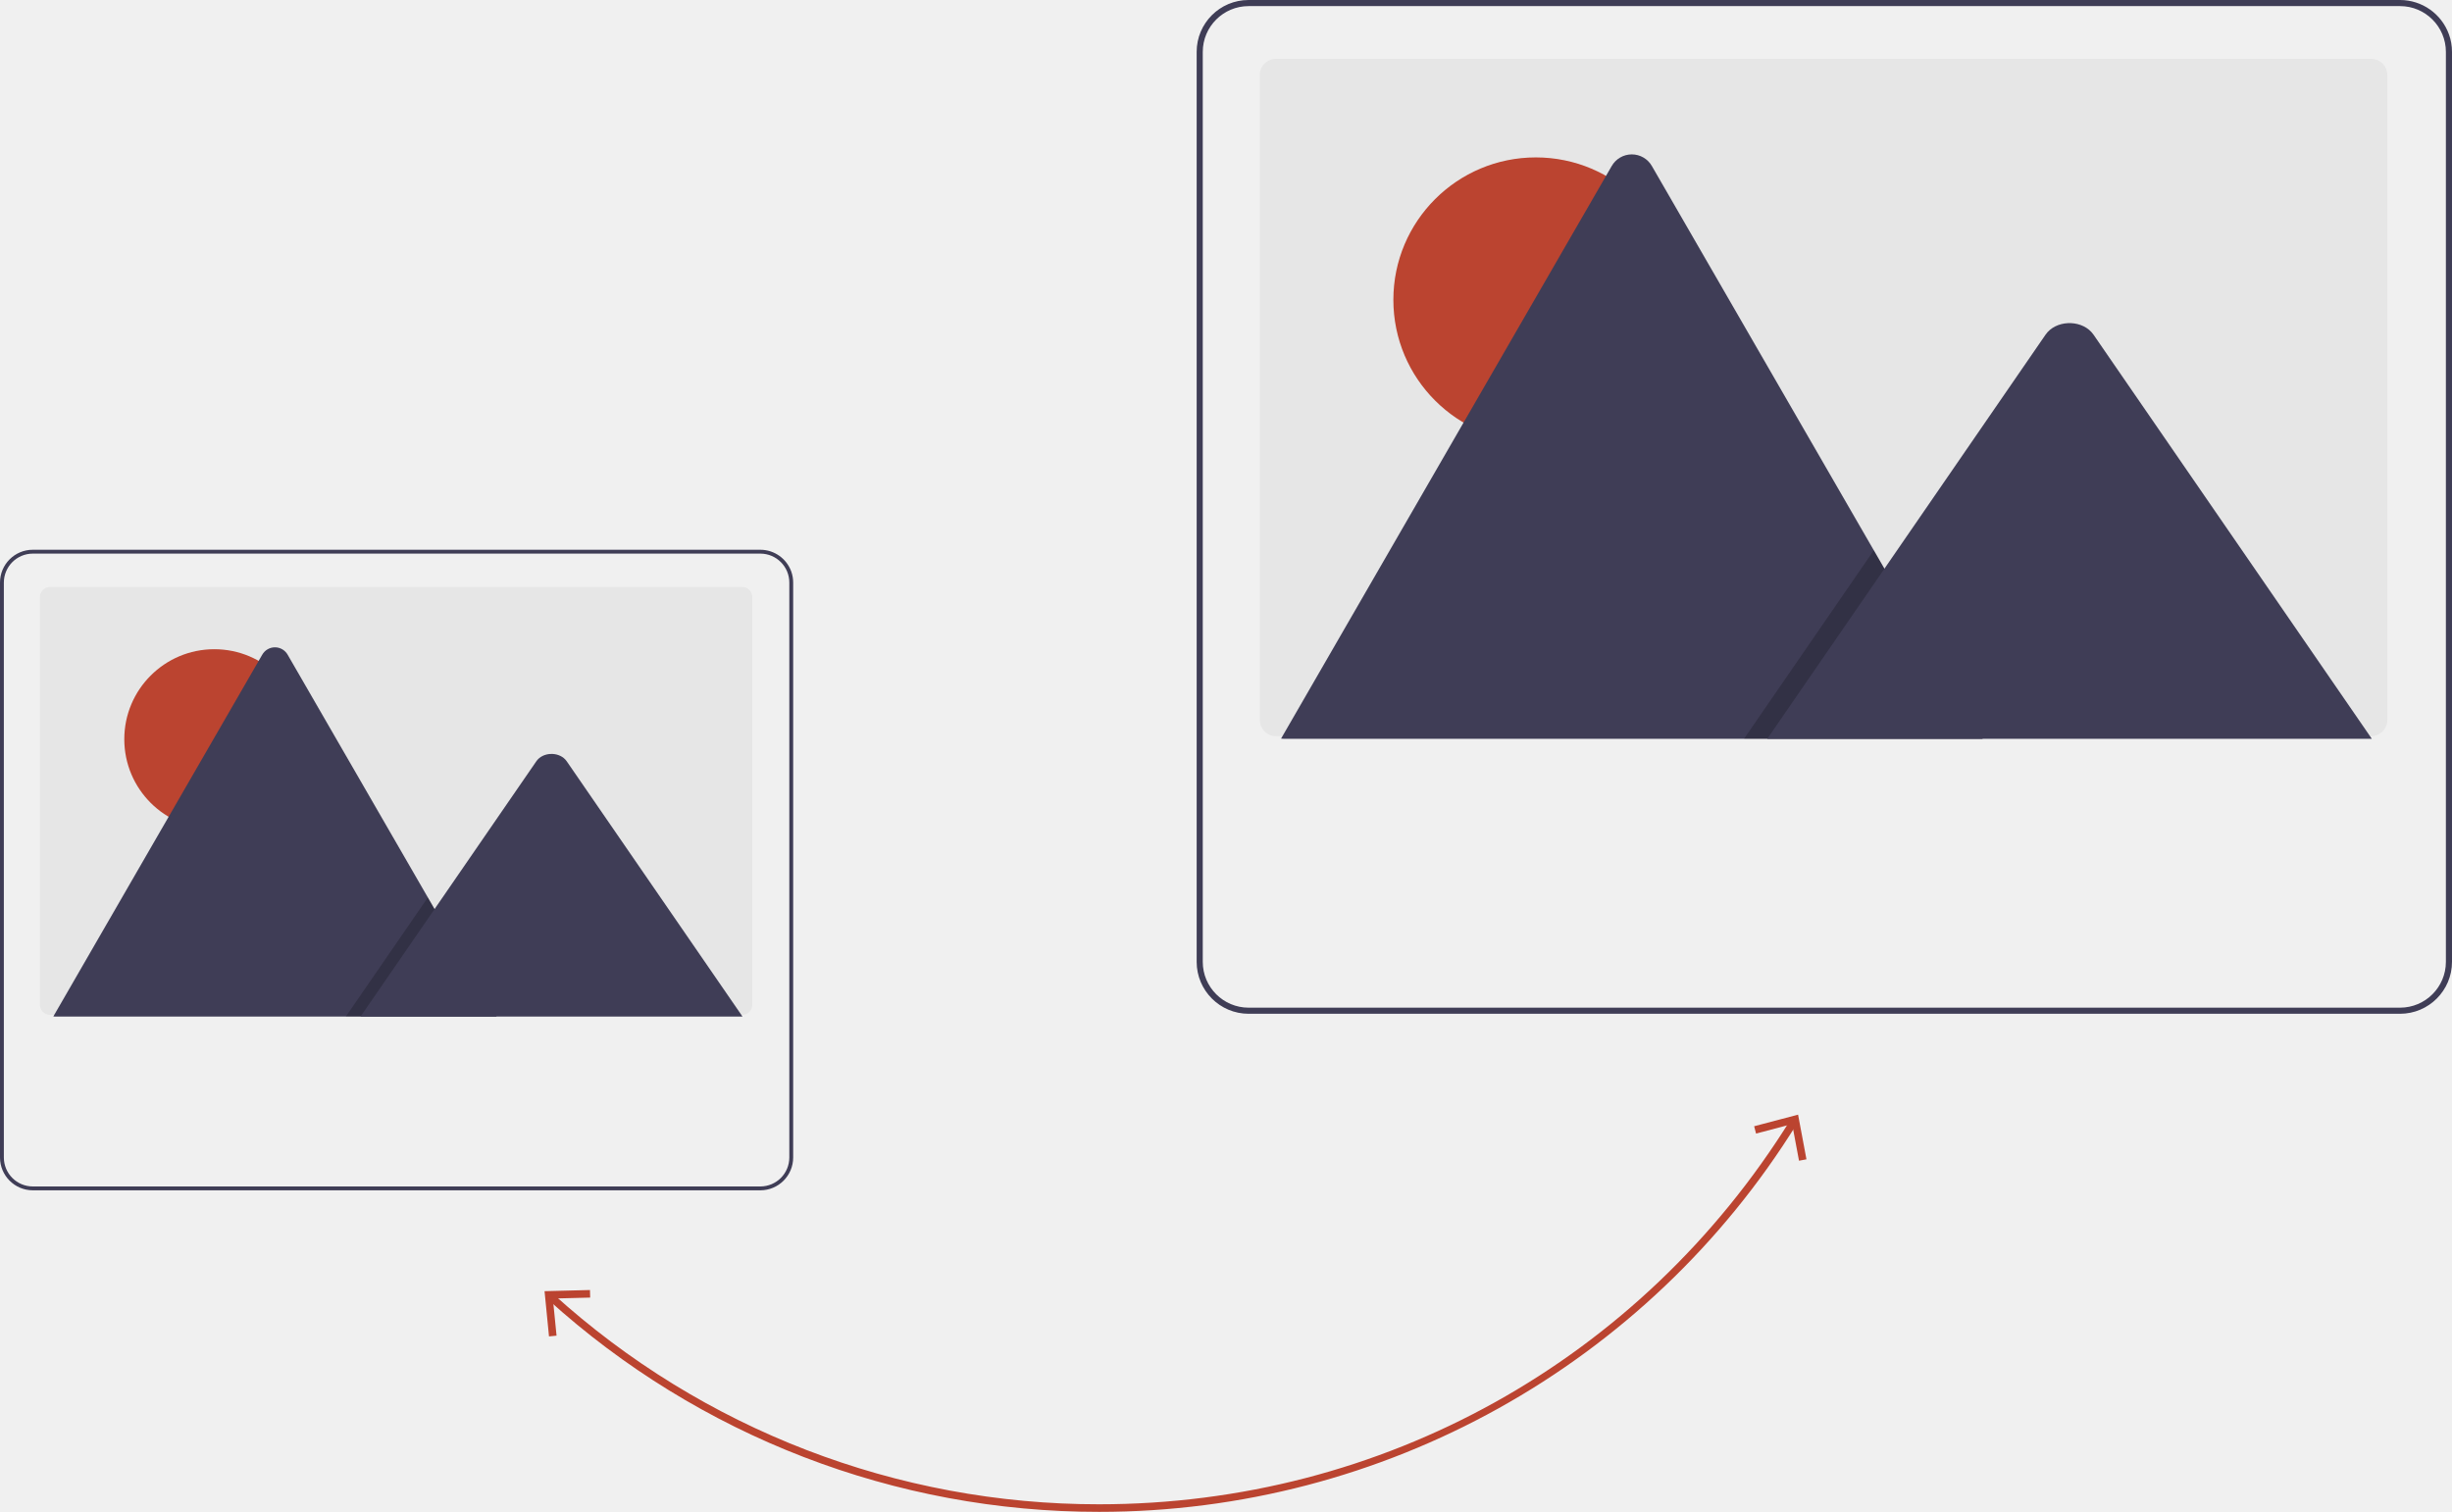
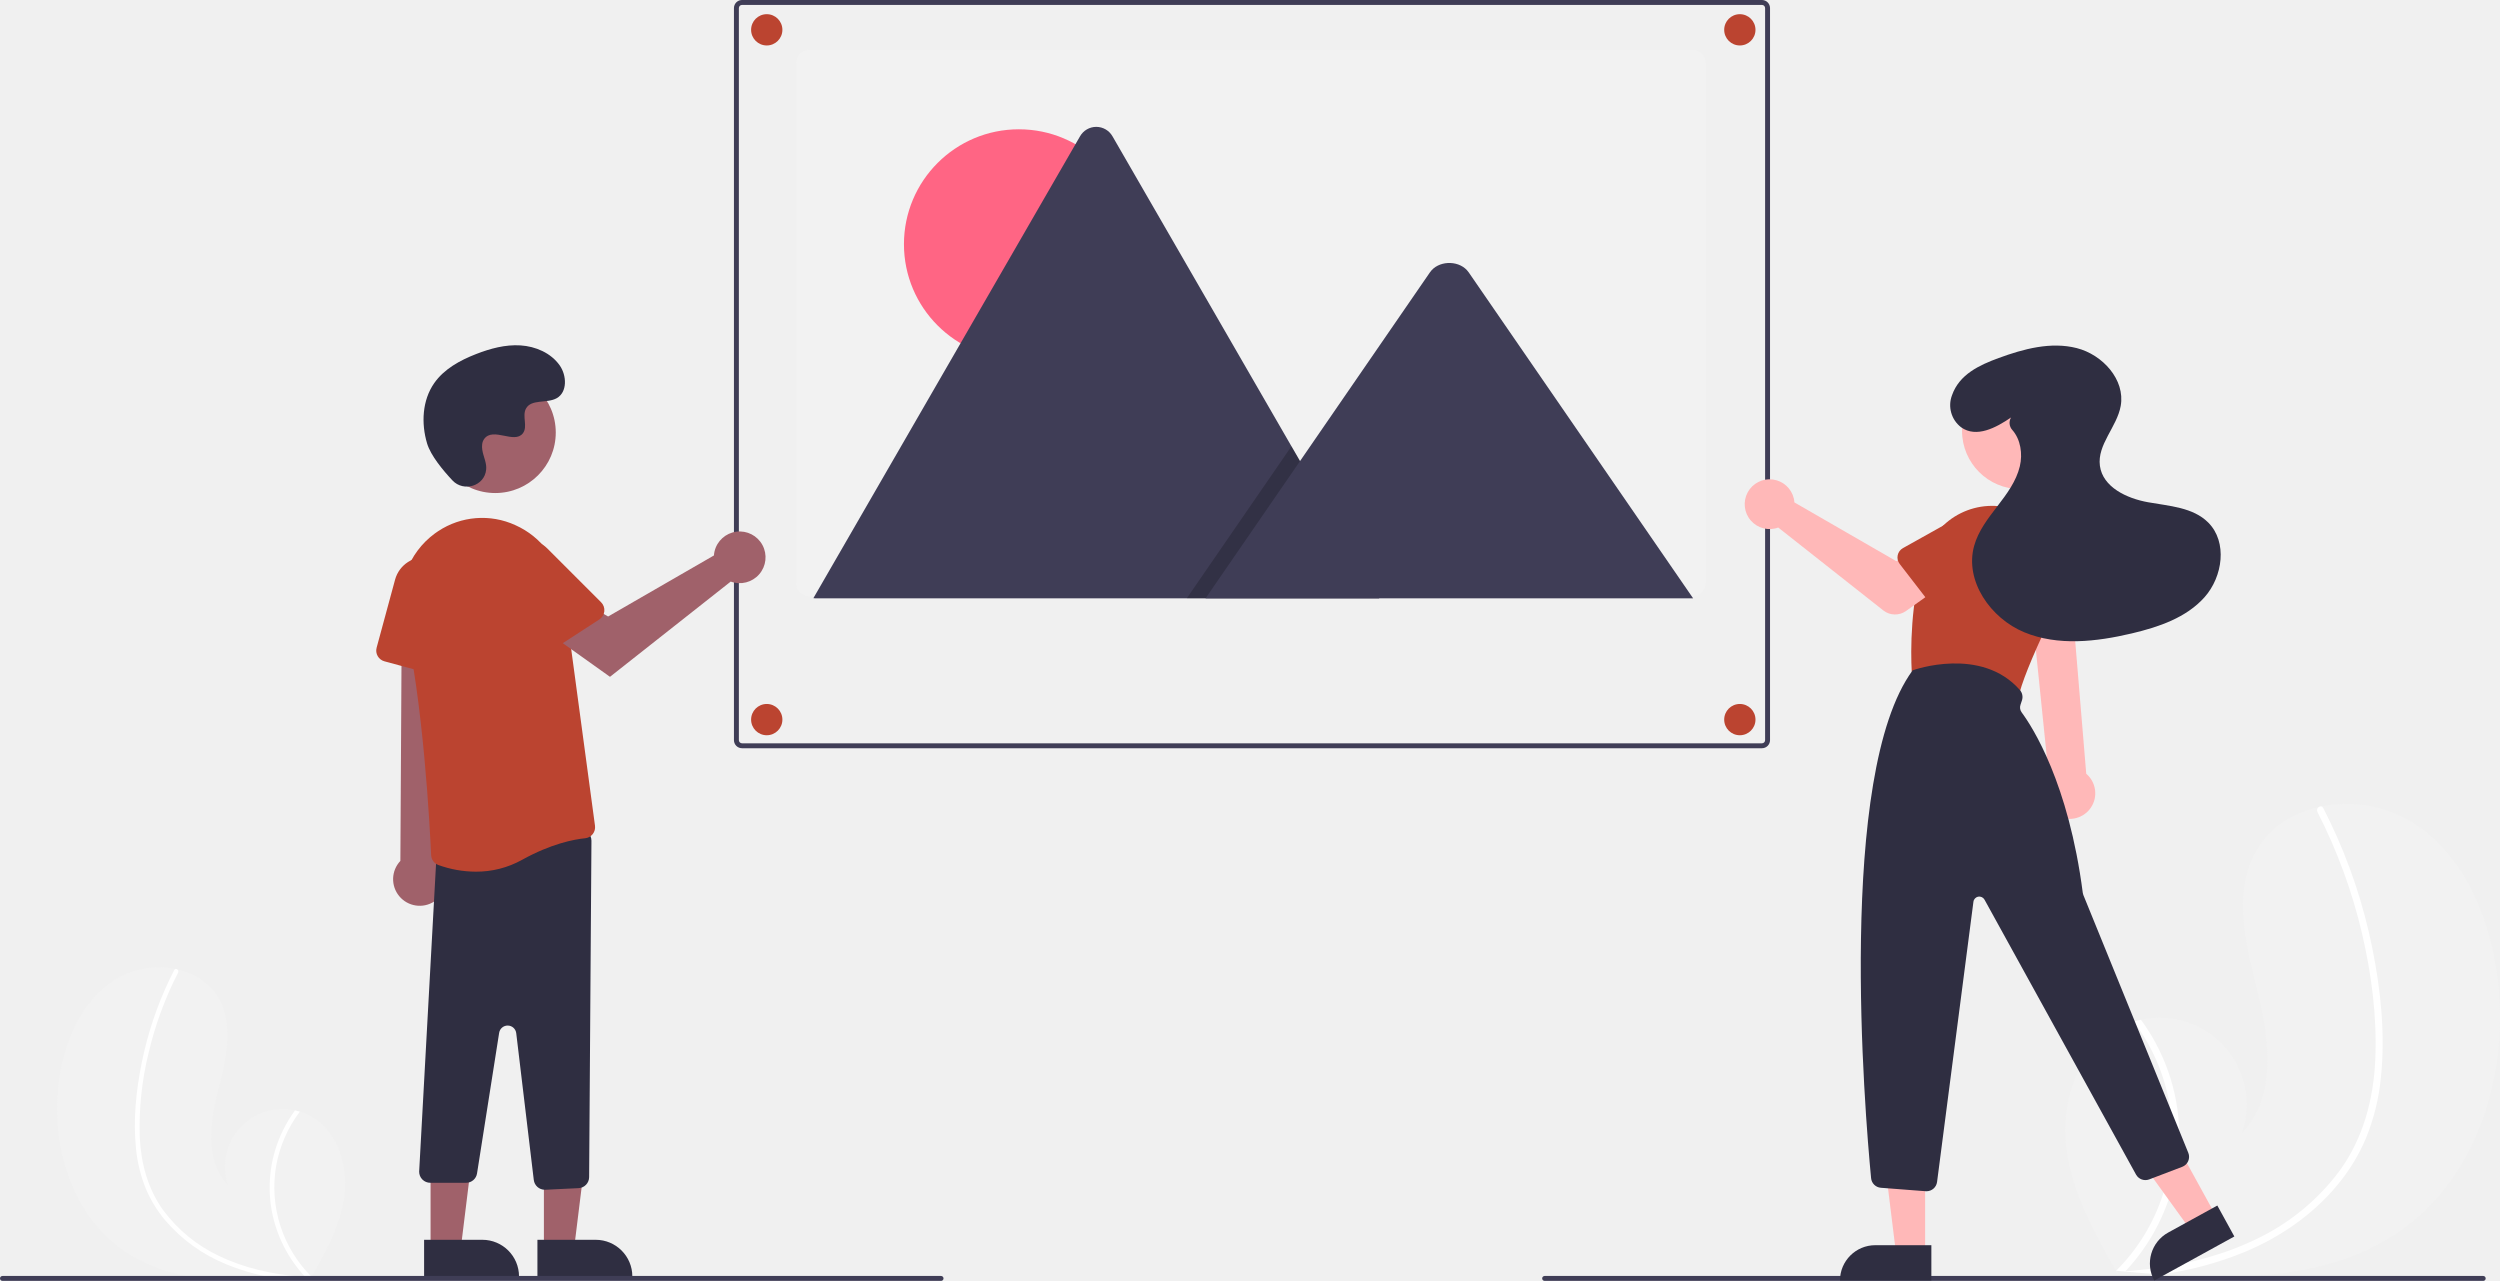
- <svg xmlns="http://www.w3.org/2000/svg" id="b93405e1-9335-481f-b653-44d6b753cbea" data-name="Layer 1" width="972.048" height="599.5" viewBox="0 0 972.048 599.5">
-   <path d="M549.696,749.75a324.768,324.768,0,0,1-218.454-84.192,1.5,1.5,0,0,1,2.014-2.224A321.772,321.772,0,0,0,549.696,746.75c112.298,0,214.773-57.017,274.12-152.52a1.5,1.5,0,1,1,2.548,1.583,325.289,325.289,0,0,1-276.668,153.937Z" transform="translate(-113.9759 -150.25)" fill="#bb4430" />
-   <polygon points="695.395 446.595 696.159 449.499 710.46 445.722 713.183 460.263 716.134 459.707 712.814 441.998 695.395 446.595" fill="#bb4430" />
-   <polygon points="233.884 511.537 233.964 514.539 219.176 514.914 220.632 529.636 217.643 529.929 215.875 511.998 233.884 511.537" fill="#bb4430" />
-   <path d="M412.219,387.061V548.638a4.067,4.067,0,0,1-4.065,4.068h-274.289a3.429,3.429,0,0,1-.583-.045,4.064,4.064,0,0,1-3.485-4.023V387.061a4.067,4.067,0,0,1,4.065-4.068H408.151a4.067,4.067,0,0,1,4.068,4.065Z" transform="translate(-113.9759 -150.25)" fill="#e6e6e6" />
-   <circle cx="84.961" cy="293.125" r="35.688" fill="#bb4430" />
-   <path d="M310.851,553.354H135.775a3.569,3.569,0,0,1-.654-.052l82.803-143.426a5.798,5.798,0,0,1,10.092,0L283.587,506.126l2.662,4.606Z" transform="translate(-113.9759 -150.25)" fill="#3f3d56" />
-   <polygon points="196.875 403.103 137.1 403.103 166.443 360.481 168.556 357.411 169.611 355.875 172.274 360.481 196.875 403.103" opacity="0.2" style="isolation:isolate" />
-   <path d="M408.332,553.354H256.906l29.343-42.622,2.112-3.07,38.237-55.545c2.507-3.64,8.537-3.867,11.485-.687a6.912,6.912,0,0,1,.551.687Z" transform="translate(-113.9759 -150.25)" fill="#3f3d56" />
-   <path d="M427.651,376.857a13.036,13.036,0,0,0-12.241-8.607H126.982a13.001,13.001,0,0,0-13.006,13.006V609.244a13.024,13.024,0,0,0,13.006,13.006H415.41a13.024,13.024,0,0,0,13.006-13.006V381.256A12.907,12.907,0,0,0,427.651,376.857ZM426.886,609.244a11.49,11.49,0,0,1-11.476,11.476H126.982A11.49,11.49,0,0,1,115.506,609.244V381.256a11.49,11.49,0,0,1,11.476-11.476H415.41a11.49,11.49,0,0,1,11.476,11.476Z" transform="translate(-113.9759 -150.25)" fill="#3f3d56" />
-   <path d="M1060.39,180.022V435.746a6.436,6.436,0,0,1-6.434,6.438h-434.111a5.425,5.425,0,0,1-.923-.072,6.432,6.432,0,0,1-5.516-6.366V180.022a6.436,6.436,0,0,1,6.434-6.438h434.111a6.436,6.436,0,0,1,6.438,6.434Z" transform="translate(-113.9759 -150.25)" fill="#e6e6e6" />
-   <circle cx="608.857" cy="118.899" r="56.483" fill="#bb4430" />
-   <path d="M899.957,443.209H622.869a5.65,5.65,0,0,1-1.035-.082L752.883,216.129a9.176,9.176,0,0,1,15.973,0l87.951,152.333,4.214,7.289Z" transform="translate(-113.9759 -150.25)" fill="#3f3d56" />
-   <polygon points="785.981 292.959 691.377 292.959 737.818 225.502 741.161 220.643 742.832 218.212 747.045 225.502 785.981 292.959" opacity="0.2" style="isolation:isolate" />
-   <path d="M1054.238,443.209H814.579l46.441-67.458,3.342-4.859,60.517-87.91c3.967-5.762,13.512-6.12,18.177-1.087a10.936,10.936,0,0,1,.871,1.087Z" transform="translate(-113.9759 -150.25)" fill="#3f3d56" />
-   <path d="M1084.813,163.872a20.631,20.631,0,0,0-19.373-13.622H608.952a20.576,20.576,0,0,0-20.584,20.584V531.666A20.614,20.614,0,0,0,608.952,552.25h456.488a20.614,20.614,0,0,0,20.584-20.584V170.834A20.428,20.428,0,0,0,1084.813,163.872Zm-1.211,367.794a18.185,18.185,0,0,1-18.163,18.163H608.952a18.185,18.185,0,0,1-18.163-18.163V170.834a18.185,18.185,0,0,1,18.163-18.163h456.488a18.185,18.185,0,0,1,18.163,18.163Z" transform="translate(-113.9759 -150.25)" fill="#3f3d56" />
+ <svg xmlns="http://www.w3.org/2000/svg" id="a5a3b5e3-d7d8-4dd0-99da-2c47698acbff" data-name="Layer 1" width="1014.809" height="519.943" viewBox="0 0 1014.809 519.943">
+   <path d="M141.875,697.022c18.351,13.22,42.132,13.884,65.119,12.26,3.21-.226,6.397-.492,9.555-.779.019-.005.044-.003.064-.008.152-.014.304-.029.449-.038.652-.061,1.304-.122,1.949-.183l-.153.291-.479.903c.172-.302.344-.598.516-.9.051-.091.107-.181.158-.272,5.955-10.363,11.861-21.106,13.368-32.939,1.557-12.282-2.819-26.189-13.629-32.226a21.814,21.814,0,0,0-4.476-1.875c-.646-.196-1.302-.356-1.964-.497a23.38,23.38,0,0,0-27.19,30.393c-9.165-9.397-7.455-24.643-4.294-37.384,3.167-12.741,7.002-26.918.56-38.362-3.581-6.37-9.879-10.322-16.946-11.914-.217-.047-.433-.093-.651-.134a34.121,34.121,0,0,0-24.514,4.295c-13.514,8.516-20.455,24.662-22.707,40.479C112.979,653.586,121.011,681.991,141.875,697.022Z" transform="translate(-92.5953 -190.0283)" fill="#f2f2f2" />
+   <path d="M147.8,656.222a58.004,58.004,0,0,0,4.003,16.346,50.366,50.366,0,0,0,7.82,12.773,64.531,64.531,0,0,0,24.788,17.873,92.875,92.875,0,0,0,22.583,6.068c3.21-.226,6.397-.492,9.555-.779.019-.005.044-.003.064-.008.152-.014.304-.029.449-.038.652-.061,1.304-.122,1.949-.183l-.153.291-.479.903c.172-.302.344-.598.516-.9.051-.091.107-.181.158-.272a51.34,51.34,0,0,1-14.388-44.91,51.779,51.779,0,0,1,9.651-22.129c-.646-.196-1.302-.356-1.964-.497a53.684,53.684,0,0,0-4.897,8.111,52.603,52.603,0,0,0-4.538,32.725,53.781,53.781,0,0,0,13.626,26.825c-.613-.043-1.232-.093-1.838-.148-11.474-.972-22.925-3.439-33.333-8.492a60.034,60.034,0,0,1-22.49-18.453c-6.303-8.693-9.081-19.149-9.558-29.776a125.662,125.662,0,0,1,3.567-34.019,142.789,142.789,0,0,1,11.998-32.683,1.027,1.027,0,0,0-.408-1.355.873.873,0,0,0-.651-.134.76.76,0,0,0-.502.43c-.656,1.28-1.3,2.562-1.919,3.857A144.41,144.41,0,0,0,150.105,621.554C147.824,632.867,146.606,644.702,147.8,656.222Z" transform="translate(-92.5953 -190.0283)" fill="#fff" />
+   <path d="M1068.011,688.875c-27.688,19.946-63.569,20.948-98.252,18.497-4.843-.342-9.652-.743-14.416-1.175-.029-.007-.067-.005-.096-.012-.229-.022-.458-.044-.677-.057-.983-.092-1.967-.184-2.941-.277l.23.439.722,1.363c-.26-.456-.519-.903-.778-1.359-.076-.137-.162-.273-.238-.41-8.985-15.635-17.896-31.845-20.169-49.699-2.35-18.531,4.254-39.515,20.563-48.623a32.912,32.912,0,0,1,6.754-2.828c.975-.296,1.964-.537,2.964-.75a35.277,35.277,0,0,1,41.024,45.858c13.828-14.179,11.248-37.181,6.478-56.405-4.779-19.223-10.565-40.615-.844-57.881,5.403-9.611,14.905-15.574,25.569-17.976.327-.071.654-.141.982-.202a51.483,51.483,0,0,1,36.988,6.481c20.39,12.849,30.862,37.211,34.261,61.075C1111.609,623.337,1099.49,666.195,1068.011,688.875Z" transform="translate(-92.5953 -190.0283)" fill="#f2f2f2" />
+   <path d="M1059.071,627.314a87.517,87.517,0,0,1-6.04,24.662,75.993,75.993,0,0,1-11.799,19.272c-9.951,11.971-23.11,20.971-37.4,26.968a140.132,140.132,0,0,1-34.074,9.155c-4.843-.342-9.652-.743-14.416-1.175-.029-.007-.067-.005-.096-.012-.229-.022-.458-.044-.677-.057-.983-.092-1.967-.184-2.941-.277l.23.439.722,1.363c-.26-.456-.519-.903-.778-1.359-.076-.137-.162-.273-.238-.41a77.462,77.462,0,0,0,21.709-67.761,78.126,78.126,0,0,0-14.562-33.389c.975-.296,1.964-.537,2.964-.75a81.002,81.002,0,0,1,7.389,12.238,79.369,79.369,0,0,1,6.848,49.376,81.146,81.146,0,0,1-20.559,40.474c.925-.065,1.859-.141,2.773-.224,17.313-1.467,34.59-5.189,50.293-12.812a90.58,90.58,0,0,0,33.933-27.842c9.51-13.116,13.701-28.892,14.421-44.927.763-17.167-1.464-34.635-5.382-51.329a215.443,215.443,0,0,0-18.103-49.313,1.549,1.549,0,0,1,.615-2.045,1.317,1.317,0,0,1,.982-.202,1.147,1.147,0,0,1,.757.649c.99,1.932,1.961,3.865,2.896,5.82a217.889,217.889,0,0,1,17.057,51.161C1059.035,592.076,1060.872,609.932,1059.071,627.314Z" transform="translate(-92.5953 -190.0283)" fill="#fff" />
+   <path d="M807.819,493.758H393.794a3.281,3.281,0,0,1-3.273-3.272V193.302a3.281,3.281,0,0,1,3.273-3.273H807.818a3.281,3.281,0,0,1,3.273,3.272v297.184A3.281,3.281,0,0,1,807.819,493.758ZM393.794,192.028a1.277,1.277,0,0,0-1.274,1.274V490.484a1.278,1.278,0,0,0,1.275,1.273H807.818a1.278,1.278,0,0,0,1.273-1.274V193.302a1.277,1.277,0,0,0-1.274-1.273H393.794Z" transform="translate(-92.5953 -190.0283)" fill="#3f3d56" />
+   <path d="M784.958,215.552V426.747a5.315,5.315,0,0,1-5.314,5.317H421.125a4.482,4.482,0,0,1-.762-.059,5.312,5.312,0,0,1-4.555-5.258V215.552a5.315,5.315,0,0,1,5.314-5.317H779.641a5.315,5.315,0,0,1,5.317,5.314Z" transform="translate(-92.5953 -190.0283)" fill="#f2f2f2" />
+   <circle cx="413.584" cy="99.131" r="46.648" fill="#ff6584" />
+   <path d="M652.462,432.91H423.622a4.666,4.666,0,0,1-.855-.068L530.998,245.372a7.578,7.578,0,0,1,13.191,0L616.825,371.179l3.48,6.02Z" transform="translate(-92.5953 -190.0283)" fill="#3f3d56" />
+   <polygon points="559.866 242.882 481.735 242.882 520.089 187.171 522.85 183.158 524.23 181.151 527.71 187.171 559.866 242.882" opacity="0.2" style="isolation:isolate" />
+   <path d="M779.878,432.91H581.95l38.354-55.711,2.76-4.013,49.979-72.602c3.277-4.758,11.159-5.055,15.012-.897a9.033,9.033,0,0,1,.72.897Z" transform="translate(-92.5953 -190.0283)" fill="#3f3d56" />
+   <circle cx="311.242" cy="292.106" r="6.35" fill="#bb4430" />
+   <circle cx="311.242" cy="12.106" r="6.35" fill="#bb4430" />
+   <circle cx="706.242" cy="12.106" r="6.35" fill="#bb4430" />
+   <circle cx="706.242" cy="292.106" r="6.35" fill="#bb4430" />
+   <polygon points="220.779 506.765 233.039 506.765 238.871 459.477 220.777 459.478 220.779 506.765" fill="#a0616a" />
+   <path d="M310.748,693.29h38.531a0,0,0,0,1,0,0V708.177a0,0,0,0,1,0,0H325.635a14.887,14.887,0,0,1-14.887-14.887v0A0,0,0,0,1,310.748,693.29Z" transform="translate(567.4629 1211.424) rotate(179.9974)" fill="#2f2e41" />
+   <polygon points="174.779 506.765 187.039 506.765 192.871 459.477 174.777 459.478 174.779 506.765" fill="#a0616a" />
+   <path d="M264.748,693.29h38.531a0,0,0,0,1,0,0V708.177a0,0,0,0,1,0,0H279.635a14.887,14.887,0,0,1-14.887-14.887v0A0,0,0,0,1,264.748,693.29Z" transform="translate(475.4629 1211.426) rotate(179.9974)" fill="#2f2e41" />
+   <path d="M268.872,555.955a10.743,10.743,0,0,0,2.062-16.343l8.072-114.558-23.253,2.255L255.115,539.496a10.801,10.801,0,0,0,13.757,16.459Z" transform="translate(-92.5953 -190.0283)" fill="#a0616a" />
+   <path d="M313.74,672.977a4.517,4.517,0,0,1-4.469-3.966l-7.126-59.603a3.5,3.5,0,0,0-6.933-.128l-8.977,57.067a4.479,4.479,0,0,1-4.445,3.801H267.24a4.5,4.5,0,0,1-4.5-4.534l6.944-126.534a4.474,4.474,0,0,1,3.854-4.42l53.994-7.838a4.501,4.501,0,0,1,5.146,4.485l-.942,136.557a4.499,4.499,0,0,1-4.286,4.463l-13.496.644Q313.847,672.977,313.74,672.977Z" transform="translate(-92.5953 -190.0283)" fill="#2f2e41" />
+   <path d="M285.748,543.861a45.085,45.085,0,0,1-15.226-2.711,4.465,4.465,0,0,1-2.918-4.005c-.466-10.337-3.191-63.544-11.125-95.999a33.178,33.178,0,0,1,12.636-34.573q.64-.46,1.305-.903a32.306,32.306,0,0,1,31.396-2.461,33.219,33.219,0,0,1,19.364,25.957l12.938,96.051a4.478,4.478,0,0,1-.931,3.401,4.418,4.418,0,0,1-3.053,1.673c-4.483.447-13.781,2.185-25.68,8.796A38.125,38.125,0,0,1,285.748,543.861Z" transform="translate(-92.5953 -190.0283)" fill="#bb4430" />
+   <path d="M269.931,464.242l-21.291-5.773a4.505,4.505,0,0,1-3.166-5.521l7.485-27.605a12.399,12.399,0,0,1,24.346,3.927l-1.704,30.876a4.5,4.5,0,0,1-5.671,4.095Z" transform="translate(-92.5953 -190.0283)" fill="#bb4430" />
+   <circle cx="201.036" cy="175.577" r="24.561" fill="#a0616a" />
+   <path d="M382.635,413.86a10.527,10.527,0,0,0-.239,1.64l-42.957,24.782-10.441-6.011-11.131,14.572L340.203,464.764l49.008-38.663A10.496,10.496,0,1,0,382.635,413.86Z" transform="translate(-92.5953 -190.0283)" fill="#a0616a" />
+   <path d="M335.878,441.478l-18.504,12.009a4.505,4.505,0,0,1-6.224-1.325l-15.57-23.992a12.399,12.399,0,0,1,19.168-15.516l21.863,21.868a4.5,4.5,0,0,1-.733,6.957Z" transform="translate(-92.5953 -190.0283)" fill="#bb4430" />
+   <path d="M276.251,385.037c4.582,4.881,13.091,2.261,13.688-4.407a8.055,8.055,0,0,0-.01-1.556c-.308-2.954-2.015-5.635-1.606-8.754a4.59,4.59,0,0,1,.84-2.149c3.651-4.889,12.222,2.187,15.668-2.239,2.113-2.714-.371-6.987,1.251-10.021,2.14-4.004,8.479-2.029,12.454-4.221,4.423-2.439,4.158-9.225,1.247-13.353-3.551-5.034-9.776-7.72-15.923-8.107s-12.253,1.275-17.992,3.511c-6.521,2.541-12.988,6.054-17.001,11.788-4.88,6.973-5.35,16.348-2.909,24.502C267.442,374.992,272.509,381.051,276.251,385.037Z" transform="translate(-92.5953 -190.0283)" fill="#2f2e41" />
+   <path d="M474.595,709.972h-381a1,1,0,1,1,0-2h381a1,1,0,1,1,0,2Z" transform="translate(-92.5953 -190.0283)" fill="#3f3d56" />
+   <path d="M1100.595,709.972h-381a1,1,0,0,1,0-2h381a1,1,0,0,1,0,2Z" transform="translate(-92.5953 -190.0283)" fill="#3f3d56" />
+   <path d="M928.023,521.322a10.342,10.342,0,0,1-3.698-15.421l-7.733-75.611h16.713l6.146,73.83a10.398,10.398,0,0,1-11.427,17.202Z" transform="translate(-92.5953 -190.0283)" fill="#ffb8b8" />
+   <circle cx="820.082" cy="174.889" r="23.645" fill="#ffb8b8" />
+   <path d="M907.297,474.223l-35.289-7.706a4.343,4.343,0,0,1-3.402-4.01c-.408-7.875-.7-28.246,5.365-47.263A28.639,28.639,0,0,1,910.772,397h0a28.652,28.652,0,0,1,16.271,39.558c-7.826,16.07-12.754,27.707-14.649,34.59a4.325,4.325,0,0,1-5.097,3.075Z" transform="translate(-92.5953 -190.0283)" fill="#bb4430" />
+   <polygon points="781.457 508.826 769.654 508.825 764.04 463.301 781.459 463.301 781.457 508.826" fill="#ffb8b8" />
+   <path d="M761.224,505.453H783.986a0,0,0,0,1,0,0v14.332a0,0,0,0,1,0,0H746.892a0,0,0,0,1,0,0v0A14.332,14.332,0,0,1,761.224,505.453Z" fill="#2f2e41" />
+   <polygon points="899.476 493.529 889.134 499.215 862.279 462.029 877.544 453.637 899.476 493.529" fill="#ffb8b8" />
+   <path d="M975.648,687.433h22.762a0,0,0,0,1,0,0v14.332a0,0,0,0,1,0,0H961.316a0,0,0,0,1,0,0v0A14.332,14.332,0,0,1,975.648,687.433Z" transform="translate(-306.0206 367.9614) rotate(-28.80096)" fill="#2f2e41" />
+   <path d="M874.267,673.573l-18.17-1.399a4.32,4.32,0,0,1-3.98-3.899c-2.589-27.009-13.95-163.879,16.777-206.019l.086-.118.137-.051c.275-.101,27.678-9.872,43.4,8.035a4.33,4.33,0,0,1,.834,4.214l-.6,1.799a3.355,3.355,0,0,0,.477,3.055c4.363,5.898,19.048,28.616,24.82,73.289a3.337,3.337,0,0,0,.218.829l42.613,104.682a4.332,4.332,0,0,1-2.47,5.681L965.002,668.781a4.356,4.356,0,0,1-5.336-1.958L898.15,555.216a2.407,2.407,0,0,0-4.494.853L878.896,669.811a4.332,4.332,0,0,1-4.292,3.775C874.492,673.586,874.38,673.582,874.267,673.573Z" transform="translate(-92.5953 -190.0283)" fill="#2f2e41" />
+   <path d="M820.754,392.383a10.134,10.134,0,0,1,.23,1.579l41.355,23.858,10.052-5.787,10.716,14.029-16.8,11.974a7.702,7.702,0,0,1-9.24-.225l-42.645-33.643a10.106,10.106,0,1,1,6.33-11.785Z" transform="translate(-92.5953 -190.0283)" fill="#ffb8b8" />
+   <path d="M862.908,415.435a4.328,4.328,0,0,1,2.129-2.912l18.978-10.612a12.031,12.031,0,0,1,14.755,19.008l-15.131,15.713a4.332,4.332,0,0,1-6.55-.359l-13.366-17.323A4.327,4.327,0,0,1,862.908,415.435Z" transform="translate(-92.5953 -190.0283)" fill="#bb4430" />
+   <path d="M912.032,448.151a4.327,4.327,0,0,1-1.605-3.231l-.681-21.732a12.031,12.031,0,0,1,23.667-4.345l6.98,20.667a4.332,4.332,0,0,1-3.335,5.649l-21.532,3.888A4.327,4.327,0,0,1,912.032,448.151Z" transform="translate(-92.5953 -190.0283)" fill="#bb4430" />
+   <path d="M908.935,359.478c-6.077,4.159-14.057,8.435-20.264,4.006a11.295,11.295,0,0,1-3.707-13.02c2.972-8.499,11.138-12.241,18.947-15.109,10.151-3.729,21.204-6.695,31.684-4.025s19.741,12.816,17.849,23.464c-1.521,8.563-9.598,15.687-8.452,24.308,1.154,8.676,10.911,13.243,19.525,14.793s18.253,2.049,24.444,8.236c7.897,7.893,5.925,22.001-1.506,30.334s-18.645,12.111-29.511,14.679c-14.397,3.402-29.968,5.191-43.641-.456s-24.314-20.847-20.353-35.1c1.673-6.021,5.614-11.109,9.423-16.062s7.666-10.133,9.119-16.211c1.211-5.065.315-10.945-3.044-14.744a4.272,4.272,0,0,1-.572-4.993Z" transform="translate(-92.5953 -190.0283)" fill="#2f2e41" />
</svg>
